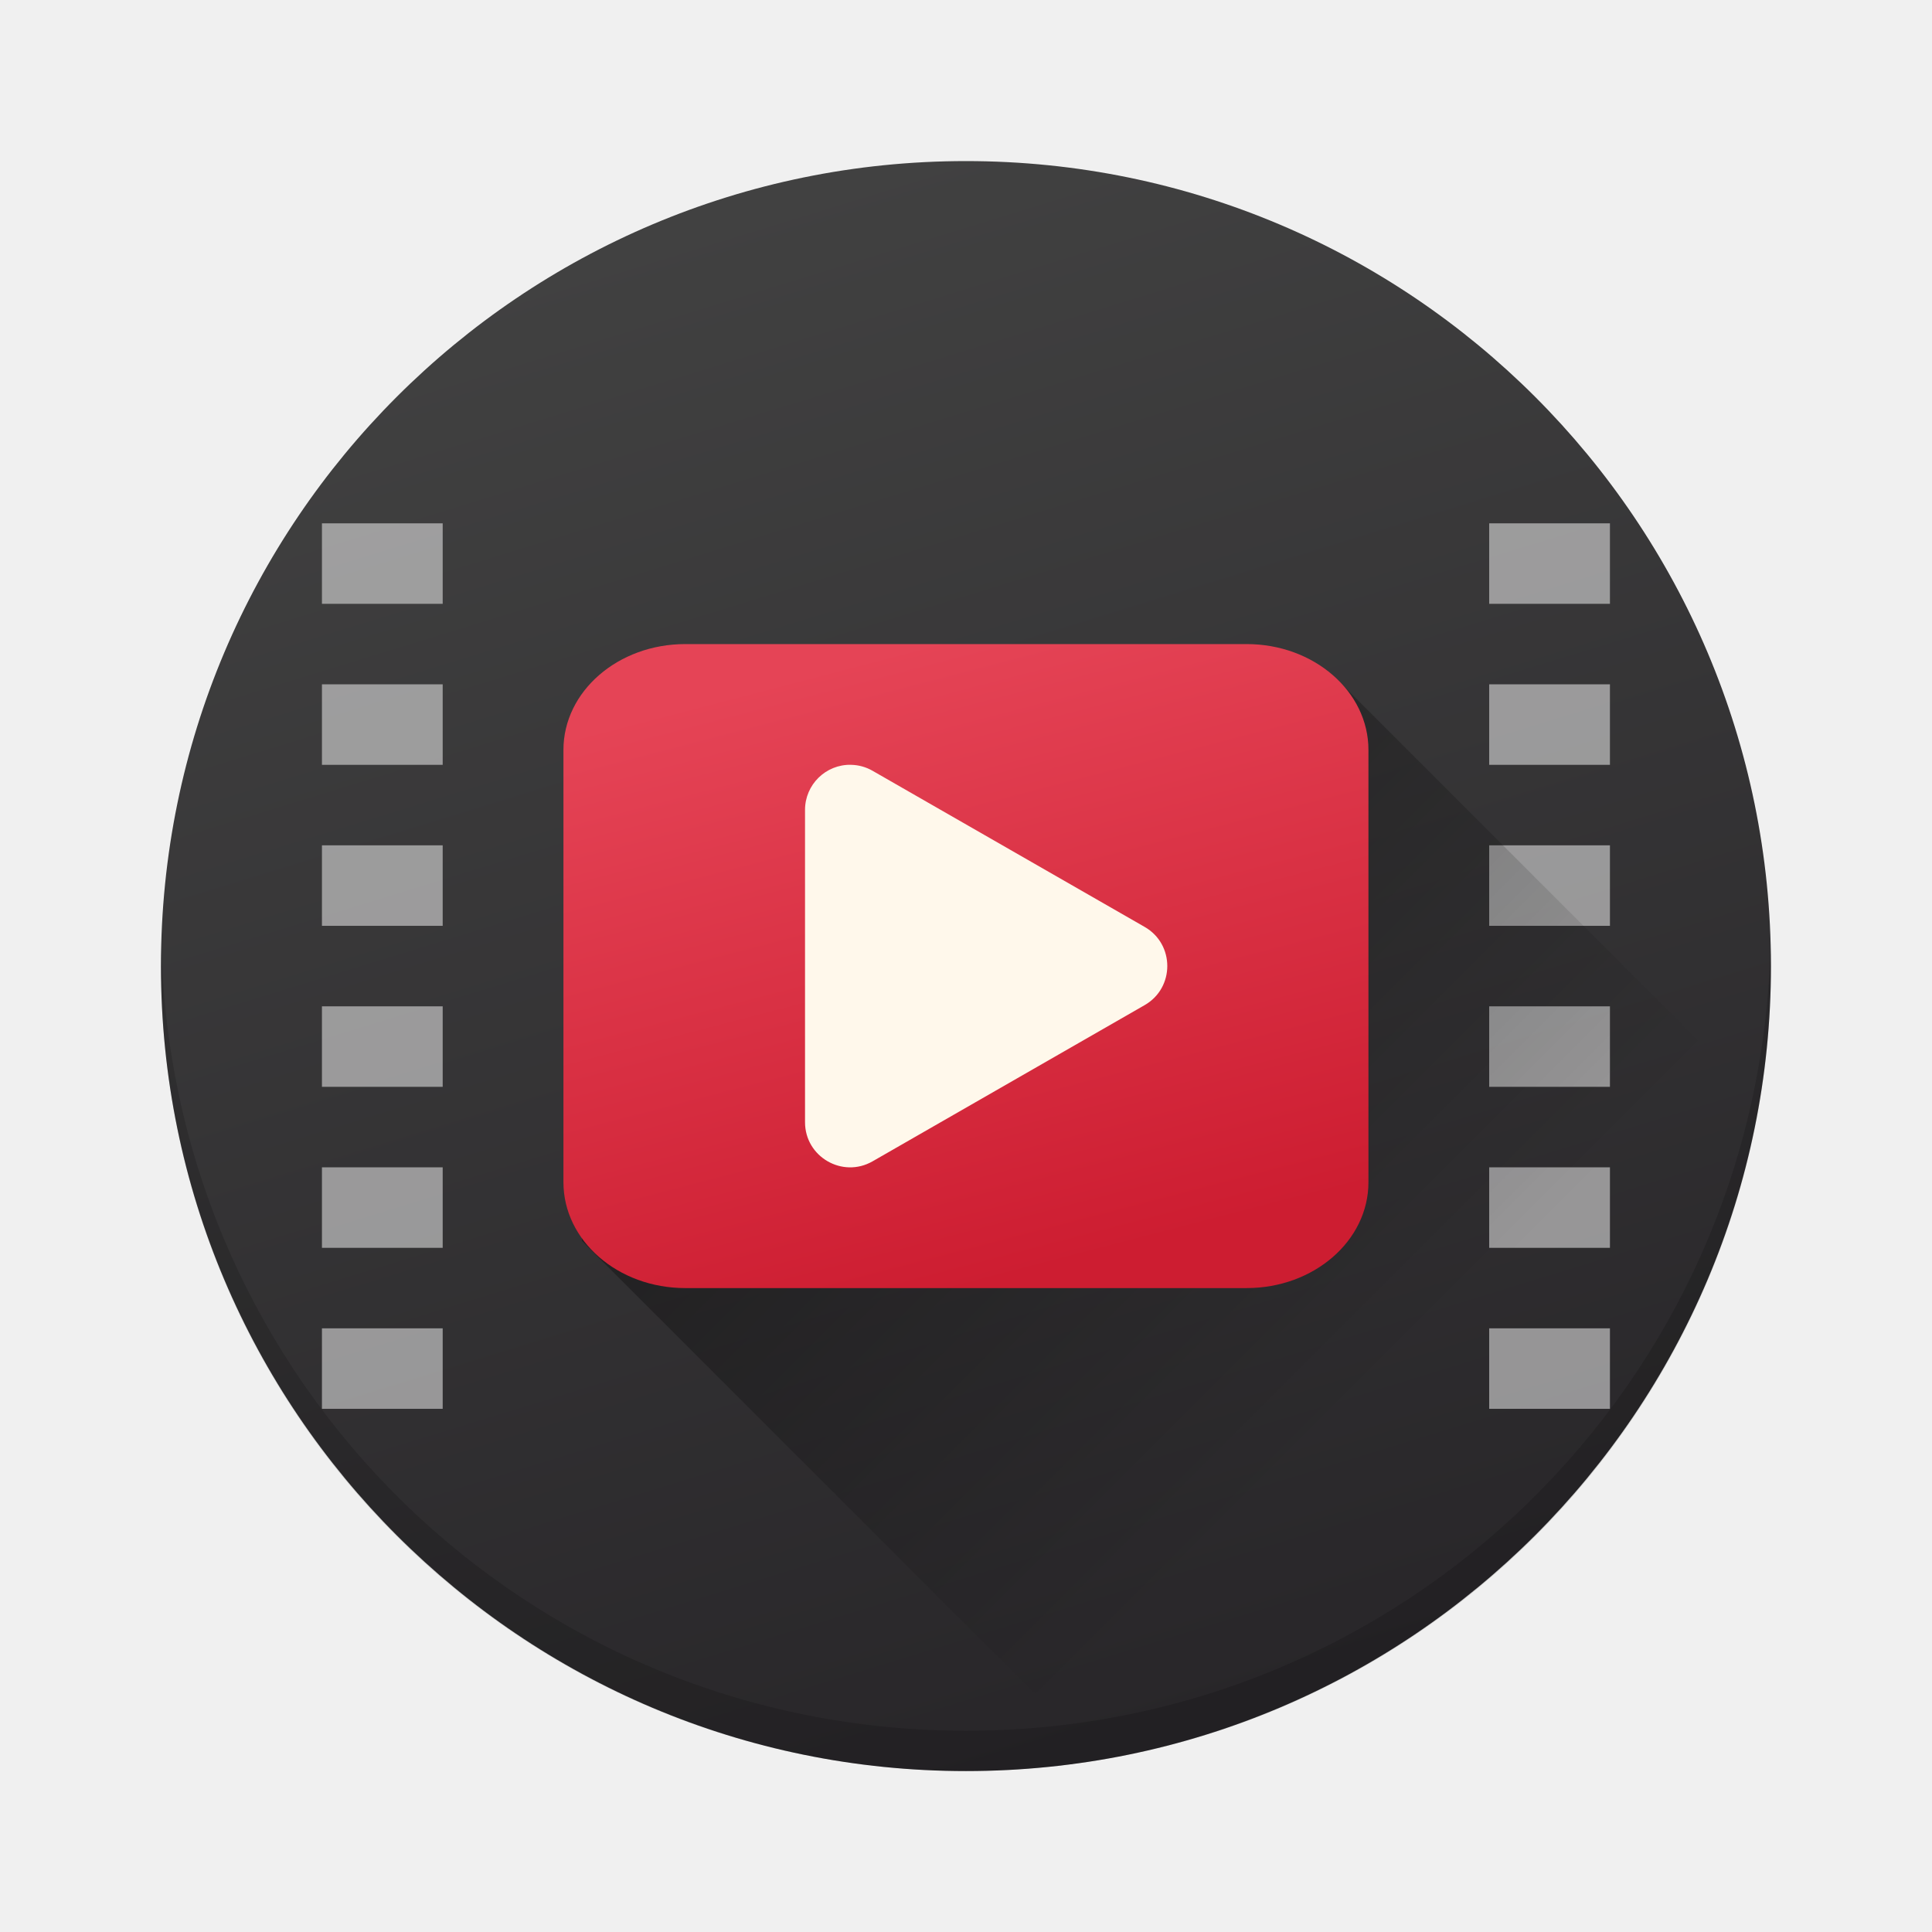
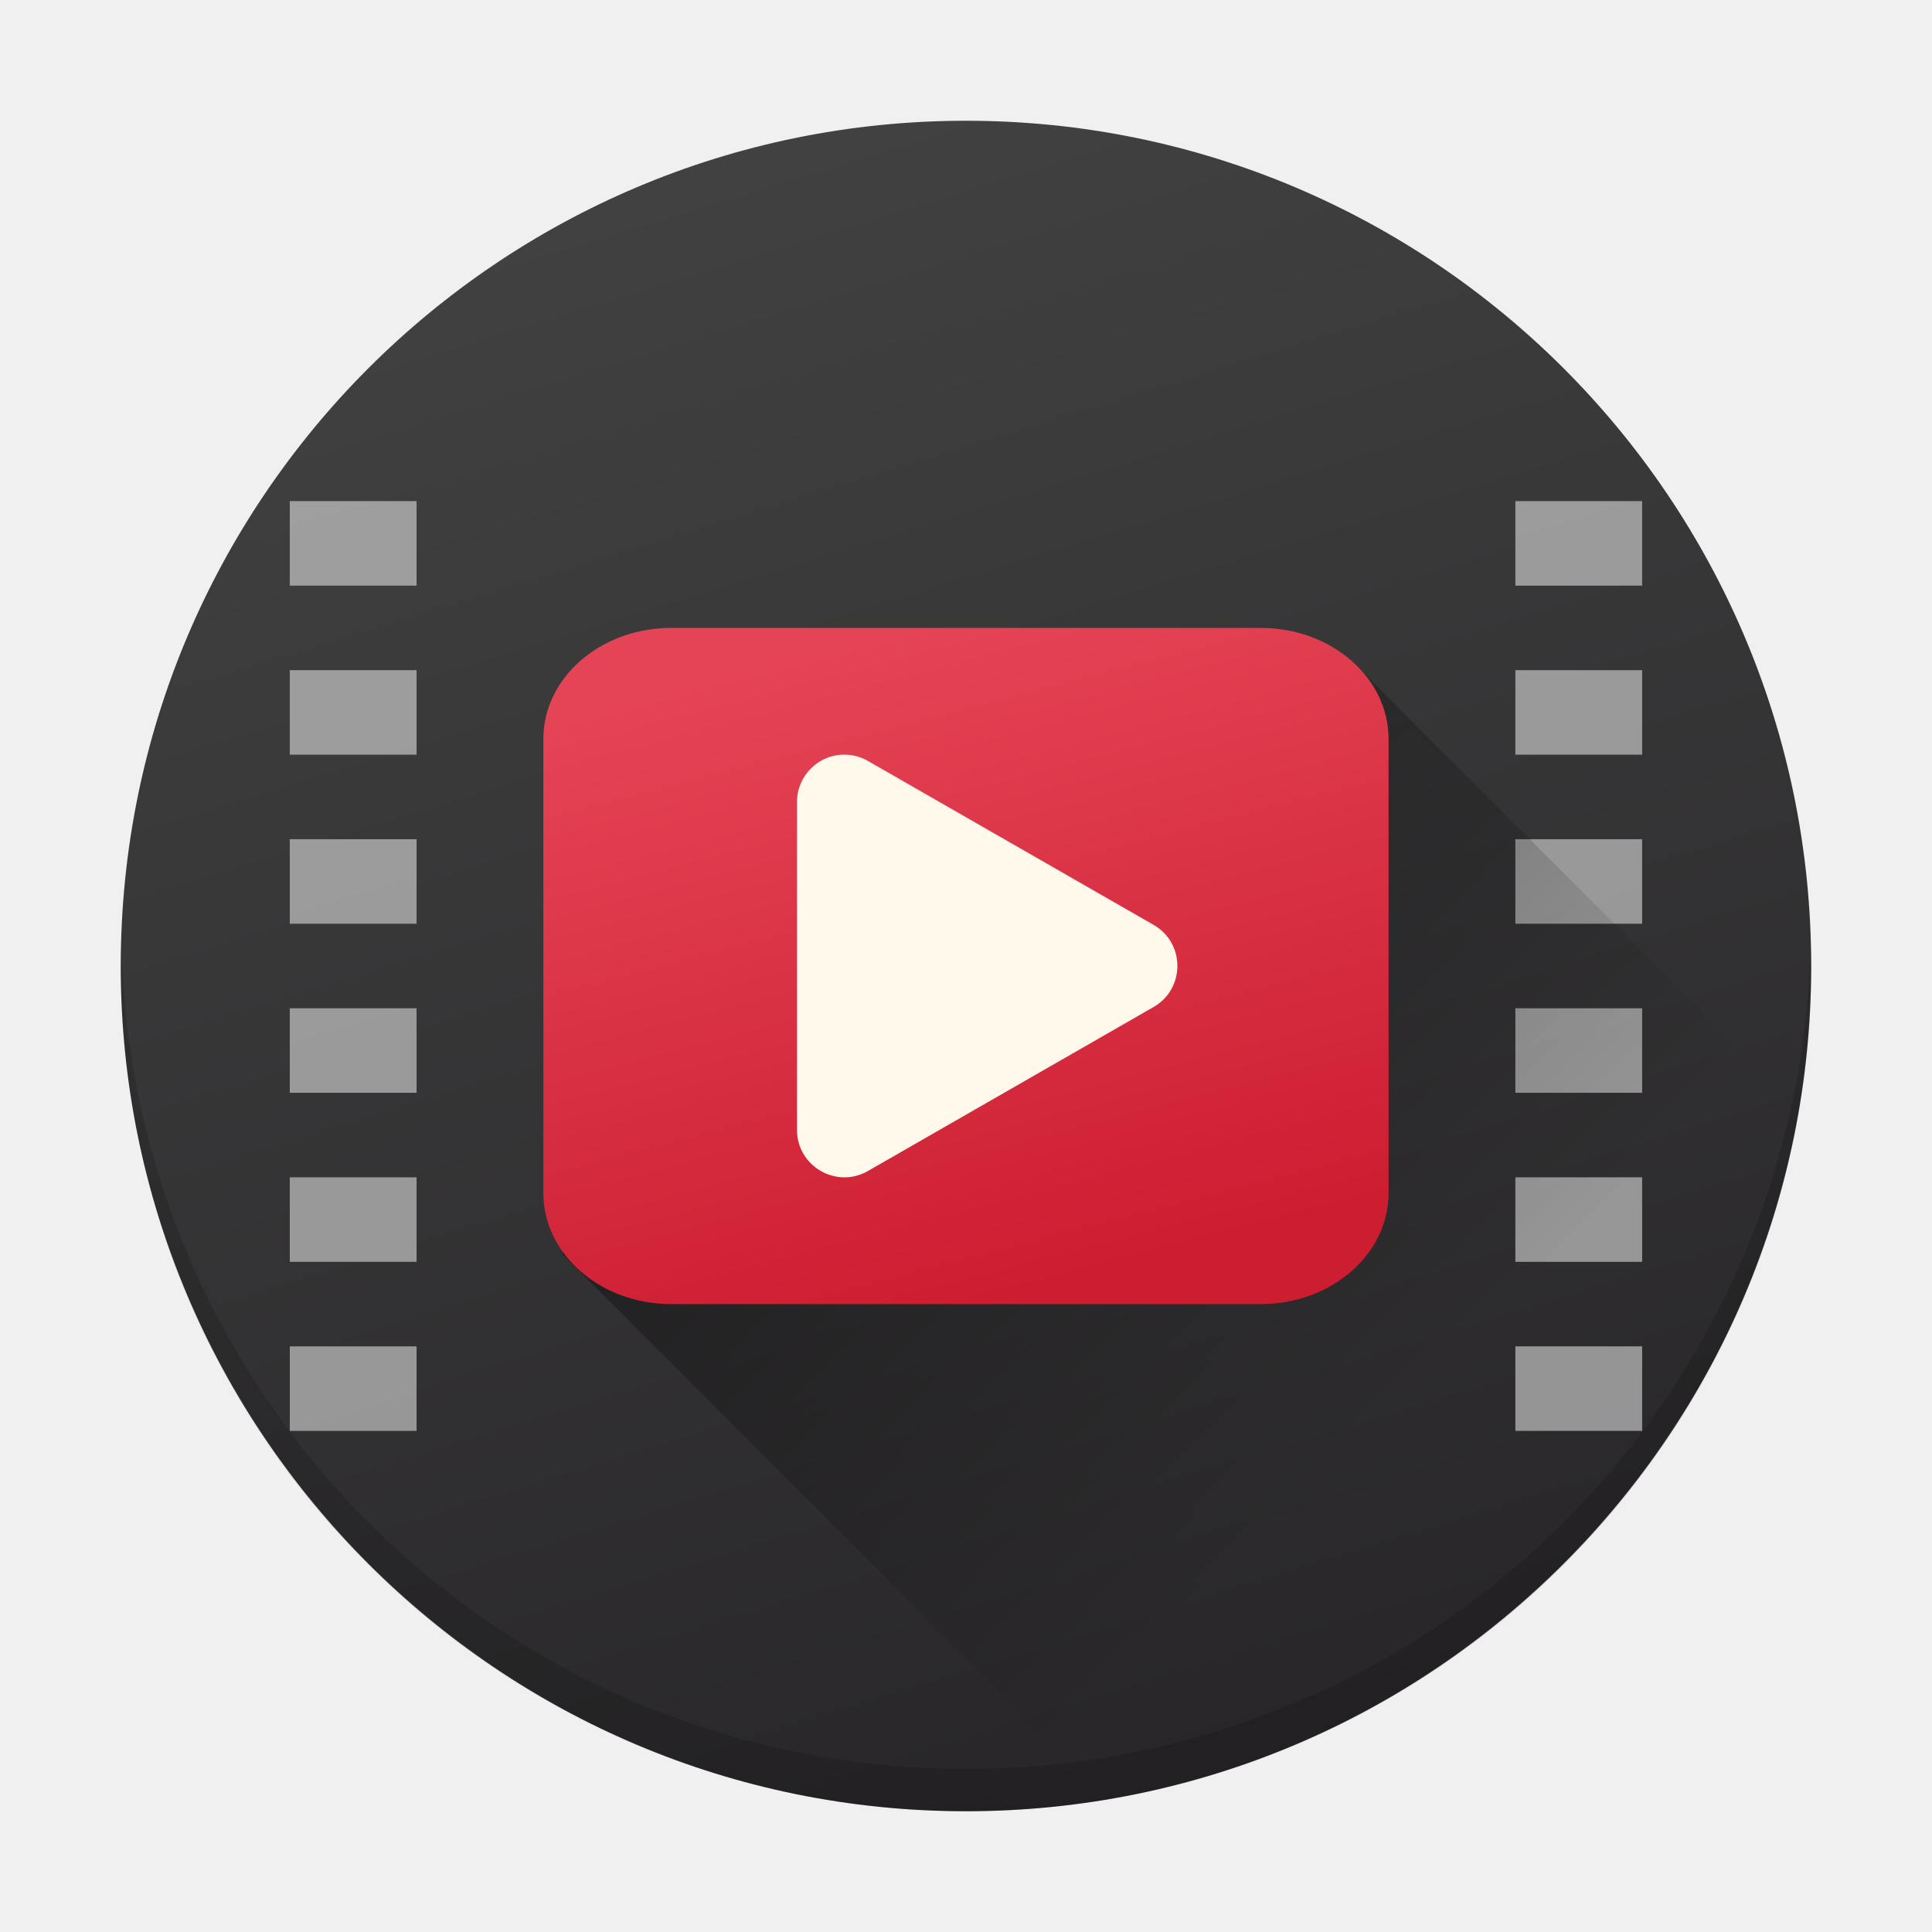
- <svg xmlns="http://www.w3.org/2000/svg" xmlns:xlink="http://www.w3.org/1999/xlink" width="48" height="48" version="1.1">
-   <defs>
+ <svg xmlns="http://www.w3.org/2000/svg" xmlns:xlink="http://www.w3.org/1999/xlink" width="48" height="48" version="1.1" id="svg62">
+   <defs id="defs20">
    <linearGradient id="linearGradient4226">
-       <stop style="stop-color:#000000;stop-opacity:1;" offset="0" />
-       <stop style="stop-color:#000000;stop-opacity:0;" offset="1" />
+       <stop style="stop-color:#000000;stop-opacity:1;" offset="0" id="stop2" />
+       <stop style="stop-color:#000000;stop-opacity:0;" offset="1" id="stop4" />
    </linearGradient>
    <linearGradient id="linearGradient4210">
-       <stop style="stop-color:#cd1d31;stop-opacity:1;" offset="0" />
-       <stop style="stop-color:#e54456;stop-opacity:1" offset="1" />
+       <stop style="stop-color:#cd1d31;stop-opacity:1;" offset="0" id="stop7" />
+       <stop style="stop-color:#e54456;stop-opacity:1" offset="1" id="stop9" />
    </linearGradient>
    <linearGradient id="linearGradient4165">
-       <stop stop-color="#282629" offset="0" />
-       <stop stop-color="#424242" offset="1" />
+       <stop stop-color="#282629" offset="0" id="stop12" />
+       <stop stop-color="#424242" offset="1" id="stop14" />
    </linearGradient>
    <linearGradient gradientTransform="matrix(1.428571,0,0,1.428571,-163.6733,-235.9131)" xlink:href="#linearGradient4165" id="linearGradient4274" x1="404.071" y1="545.098" x2="395.671" y2="517.798" gradientUnits="userSpaceOnUse" />
    <linearGradient xlink:href="#linearGradient4210" id="linearGradient4216" x1="410.767" y1="531.303" x2="406.752" y2="515.918" gradientUnits="userSpaceOnUse" />
    <linearGradient xlink:href="#linearGradient4226" id="linearGradient4232" x1="20.586" y1="18.733" x2="35.315" y2="33.463" gradientUnits="userSpaceOnUse" />
  </defs>
-   <g transform="translate(-384.5714,-499.798)">
-     <rect style="opacity:1;fill:url(#linearGradient4274);fill-opacity:1;stroke:none" width="40" height="40" x="388.57" y="503.8" ry="20" />
-     <g style="fill:#ffffff;fill-opacity:1;opacity:0.5">
-       <rect y="512.8" x="392.57" height="2" width="3" style="opacity:1;fill:#ffffff;fill-opacity:1;stroke:none;stroke-width:2;stroke-linecap:round;stroke-linejoin:round;stroke-miterlimit:4;stroke-dasharray:none;stroke-opacity:1" />
-       <rect style="opacity:1;fill:#ffffff;fill-opacity:1;stroke:none;stroke-width:2;stroke-linecap:round;stroke-linejoin:round;stroke-miterlimit:4;stroke-dasharray:none;stroke-opacity:1" width="3" height="2" x="392.57" y="516.8" />
-       <rect y="520.8" x="392.57" height="2" width="3" style="opacity:1;fill:#ffffff;fill-opacity:1;stroke:none;stroke-width:2;stroke-linecap:round;stroke-linejoin:round;stroke-miterlimit:4;stroke-dasharray:none;stroke-opacity:1" />
-       <rect style="opacity:1;fill:#ffffff;fill-opacity:1;stroke:none;stroke-width:2;stroke-linecap:round;stroke-linejoin:round;stroke-miterlimit:4;stroke-dasharray:none;stroke-opacity:1" width="3" height="2" x="392.57" y="524.8" />
-       <rect y="528.8" x="392.57" height="2" width="3" style="opacity:1;fill:#ffffff;fill-opacity:1;stroke:none;stroke-width:2;stroke-linecap:round;stroke-linejoin:round;stroke-miterlimit:4;stroke-dasharray:none;stroke-opacity:1" />
-       <rect style="opacity:1;fill:#ffffff;fill-opacity:1;stroke:none;stroke-width:2;stroke-linecap:round;stroke-linejoin:round;stroke-miterlimit:4;stroke-dasharray:none;stroke-opacity:1" width="3" height="2" x="392.57" y="532.8" />
+   <g transform="matrix(1.049963,0,0,1.05,-404.9842,-525.99)" id="g60">
+     <rect style="opacity:1;fill:url(#linearGradient4274);fill-opacity:1;stroke:none" width="40" height="40" x="388.57" y="503.8" ry="20" id="rect22" />
+     <g style="opacity:0.5;fill:#ffffff;fill-opacity:1" id="g36">
+       <rect y="512.8" x="392.57" height="2" width="3" style="opacity:1;fill:#ffffff;fill-opacity:1;stroke:none;stroke-width:2;stroke-linecap:round;stroke-linejoin:round;stroke-miterlimit:4;stroke-dasharray:none;stroke-opacity:1" id="rect24" />
+       <rect style="opacity:1;fill:#ffffff;fill-opacity:1;stroke:none;stroke-width:2;stroke-linecap:round;stroke-linejoin:round;stroke-miterlimit:4;stroke-dasharray:none;stroke-opacity:1" width="3" height="2" x="392.57" y="516.8" id="rect26" />
+       <rect y="520.8" x="392.57" height="2" width="3" style="opacity:1;fill:#ffffff;fill-opacity:1;stroke:none;stroke-width:2;stroke-linecap:round;stroke-linejoin:round;stroke-miterlimit:4;stroke-dasharray:none;stroke-opacity:1" id="rect28" />
+       <rect style="opacity:1;fill:#ffffff;fill-opacity:1;stroke:none;stroke-width:2;stroke-linecap:round;stroke-linejoin:round;stroke-miterlimit:4;stroke-dasharray:none;stroke-opacity:1" width="3" height="2" x="392.57" y="524.8" id="rect30" />
+       <rect y="528.8" x="392.57" height="2" width="3" style="opacity:1;fill:#ffffff;fill-opacity:1;stroke:none;stroke-width:2;stroke-linecap:round;stroke-linejoin:round;stroke-miterlimit:4;stroke-dasharray:none;stroke-opacity:1" id="rect32" />
+       <rect style="opacity:1;fill:#ffffff;fill-opacity:1;stroke:none;stroke-width:2;stroke-linecap:round;stroke-linejoin:round;stroke-miterlimit:4;stroke-dasharray:none;stroke-opacity:1" width="3" height="2" x="392.57" y="532.8" id="rect34" />
    </g>
-     <g style="fill:#ffffff;fill-opacity:1;opacity:0.5" transform="translate(28.99999,0)">
-       <rect style="opacity:1;fill:#ffffff;fill-opacity:1;stroke:none;stroke-width:2;stroke-linecap:round;stroke-linejoin:round;stroke-miterlimit:4;stroke-dasharray:none;stroke-opacity:1" width="3" height="2" x="392.57" y="512.8" />
-       <rect y="516.8" x="392.57" height="2" width="3" style="opacity:1;fill:#ffffff;fill-opacity:1;stroke:none;stroke-width:2;stroke-linecap:round;stroke-linejoin:round;stroke-miterlimit:4;stroke-dasharray:none;stroke-opacity:1" />
-       <rect style="opacity:1;fill:#ffffff;fill-opacity:1;stroke:none;stroke-width:2;stroke-linecap:round;stroke-linejoin:round;stroke-miterlimit:4;stroke-dasharray:none;stroke-opacity:1" width="3" height="2" x="392.57" y="520.8" />
-       <rect y="524.8" x="392.57" height="2" width="3" style="opacity:1;fill:#ffffff;fill-opacity:1;stroke:none;stroke-width:2;stroke-linecap:round;stroke-linejoin:round;stroke-miterlimit:4;stroke-dasharray:none;stroke-opacity:1" />
-       <rect style="opacity:1;fill:#ffffff;fill-opacity:1;stroke:none;stroke-width:2;stroke-linecap:round;stroke-linejoin:round;stroke-miterlimit:4;stroke-dasharray:none;stroke-opacity:1" width="3" height="2" x="392.57" y="528.8" />
-       <rect y="532.8" x="392.57" height="2" width="3" style="opacity:1;fill:#ffffff;fill-opacity:1;stroke:none;stroke-width:2;stroke-linecap:round;stroke-linejoin:round;stroke-miterlimit:4;stroke-dasharray:none;stroke-opacity:1" />
+     <g style="opacity:0.5;fill:#ffffff;fill-opacity:1" transform="translate(28.99999)" id="g50">
+       <rect style="opacity:1;fill:#ffffff;fill-opacity:1;stroke:none;stroke-width:2;stroke-linecap:round;stroke-linejoin:round;stroke-miterlimit:4;stroke-dasharray:none;stroke-opacity:1" width="3" height="2" x="392.57" y="512.8" id="rect38" />
+       <rect y="516.8" x="392.57" height="2" width="3" style="opacity:1;fill:#ffffff;fill-opacity:1;stroke:none;stroke-width:2;stroke-linecap:round;stroke-linejoin:round;stroke-miterlimit:4;stroke-dasharray:none;stroke-opacity:1" id="rect40" />
+       <rect style="opacity:1;fill:#ffffff;fill-opacity:1;stroke:none;stroke-width:2;stroke-linecap:round;stroke-linejoin:round;stroke-miterlimit:4;stroke-dasharray:none;stroke-opacity:1" width="3" height="2" x="392.57" y="520.8" id="rect42" />
+       <rect y="524.8" x="392.57" height="2" width="3" style="opacity:1;fill:#ffffff;fill-opacity:1;stroke:none;stroke-width:2;stroke-linecap:round;stroke-linejoin:round;stroke-miterlimit:4;stroke-dasharray:none;stroke-opacity:1" id="rect44" />
+       <rect style="opacity:1;fill:#ffffff;fill-opacity:1;stroke:none;stroke-width:2;stroke-linecap:round;stroke-linejoin:round;stroke-miterlimit:4;stroke-dasharray:none;stroke-opacity:1" width="3" height="2" x="392.57" y="528.8" id="rect46" />
+       <rect y="532.8" x="392.57" height="2" width="3" style="opacity:1;fill:#ffffff;fill-opacity:1;stroke:none;stroke-width:2;stroke-linecap:round;stroke-linejoin:round;stroke-miterlimit:4;stroke-dasharray:none;stroke-opacity:1" id="rect48" />
    </g>
-     <path style="opacity:0.15;fill:#000000;fill-opacity:1;stroke:none" d="m 388.583,523.298 c -0.004,0.167 -0.012,0.332 -0.012,0.5 0,11.08 8.92,20 20,20 11.08,0 20,-8.92 20,-20 0,-0.168 -0.008,-0.333 -0.012,-0.5 -0.265,10.846 -9.076,19.5 -19.988,19.5 -10.912,0 -19.724,-8.654 -19.988,-19.5 z" />
-     <path style="opacity:0.4;fill:url(#linearGradient4232);fill-opacity:1;stroke:none;stroke-width:2;stroke-linecap:round;stroke-linejoin:round;stroke-miterlimit:4;stroke-dasharray:none;stroke-opacity:1" d="M 33.201 16.863 L 16.697 17.152 L 14.977 21.873 L 14.455 30.826 L 27.348 43.719 C 35.724 42.318 42.3 35.747 43.713 27.375 L 33.201 16.863 z" transform="translate(384.5714,499.798)" />
-     <rect style="fill:url(#linearGradient4216);fill-opacity:1" ry="2.629" rx="3.026" y="515.8" x="398.57" height="16" width="20" />
-     <path style="color:#000000;font-style:normal;font-variant:normal;font-weight:normal;font-stretch:normal;font-size:medium;line-height:normal;font-family:sans-serif;text-indent:0;text-align:start;text-decoration:none;text-decoration-line:none;text-decoration-style:solid;text-decoration-color:#000000;letter-spacing:normal;word-spacing:normal;text-transform:none;direction:ltr;block-progression:tb;writing-mode:lr-tb;baseline-shift:baseline;text-anchor:start;white-space:normal;clip-rule:nonzero;display:inline;overflow:visible;visibility:visible;opacity:1;isolation:auto;mix-blend-mode:normal;color-interpolation:sRGB;color-interpolation-filters:linearRGB;solid-color:#000000;solid-opacity:1;fill:#fff8eb;fill-opacity:1;fill-rule:nonzero;stroke:none;stroke-width:2.24;stroke-linecap:round;stroke-linejoin:round;stroke-miterlimit:4;stroke-dasharray:none;stroke-dashoffset:0;stroke-opacity:1;color-rendering:auto;image-rendering:auto;shape-rendering:auto;text-rendering:auto;enable-background:accumulate" d="m 405.715,518.799 c -0.627,-0.013 -1.142,0.492 -1.143,1.119 l 0,7.76 c -7.8e-4,0.861 0.931,1.401 1.678,0.973 l 6.76,-3.881 c 0.75,-0.43 0.75,-1.513 0,-1.943 l -6.76,-3.879 c -0.163,-0.094 -0.347,-0.145 -0.535,-0.148 z" />
+     <path style="opacity:0.15;fill:#000000;fill-opacity:1;stroke:none" d="m 388.583,523.298 c -0.004,0.167 -0.012,0.332 -0.012,0.5 0,11.08 8.92,20 20,20 11.08,0 20,-8.92 20,-20 0,-0.168 -0.008,-0.333 -0.012,-0.5 -0.265,10.846 -9.076,19.5 -19.988,19.5 -10.912,0 -19.724,-8.654 -19.988,-19.5 z" id="path52" />
+     <path style="opacity:0.4;fill:url(#linearGradient4232);fill-opacity:1;stroke:none;stroke-width:2;stroke-linecap:round;stroke-linejoin:round;stroke-miterlimit:4;stroke-dasharray:none;stroke-opacity:1" d="m 33.201,16.863 -16.504,0.289 -1.721,4.721 -0.521,8.953 12.893,12.893 C 35.724,42.318 42.3,35.747 43.713,27.375 Z" transform="translate(384.5714,499.798)" id="path54" />
+     <rect style="fill:url(#linearGradient4216);fill-opacity:1" ry="2.629" rx="3.026" y="515.8" x="398.57" height="16" width="20" id="rect56" />
+     <path style="color:#000000;font-style:normal;font-variant:normal;font-weight:normal;font-stretch:normal;font-size:medium;line-height:normal;font-family:sans-serif;text-indent:0;text-align:start;text-decoration:none;text-decoration-line:none;text-decoration-style:solid;text-decoration-color:#000000;letter-spacing:normal;word-spacing:normal;text-transform:none;writing-mode:lr-tb;direction:ltr;baseline-shift:baseline;text-anchor:start;white-space:normal;clip-rule:nonzero;display:inline;overflow:visible;visibility:visible;opacity:1;isolation:auto;mix-blend-mode:normal;color-interpolation:sRGB;color-interpolation-filters:linearRGB;solid-color:#000000;solid-opacity:1;fill:#fff8eb;fill-opacity:1;fill-rule:nonzero;stroke:none;stroke-width:2.24;stroke-linecap:round;stroke-linejoin:round;stroke-miterlimit:4;stroke-dasharray:none;stroke-dashoffset:0;stroke-opacity:1;color-rendering:auto;image-rendering:auto;shape-rendering:auto;text-rendering:auto;enable-background:accumulate" d="m 405.715,518.799 c -0.627,-0.013 -1.142,0.492 -1.143,1.119 v 7.76 c -7.8e-4,0.861 0.931,1.401 1.678,0.973 l 6.76,-3.881 c 0.75,-0.43 0.75,-1.513 0,-1.943 l -6.76,-3.879 c -0.163,-0.094 -0.347,-0.145 -0.535,-0.148 z" id="path58" />
  </g>
</svg>
